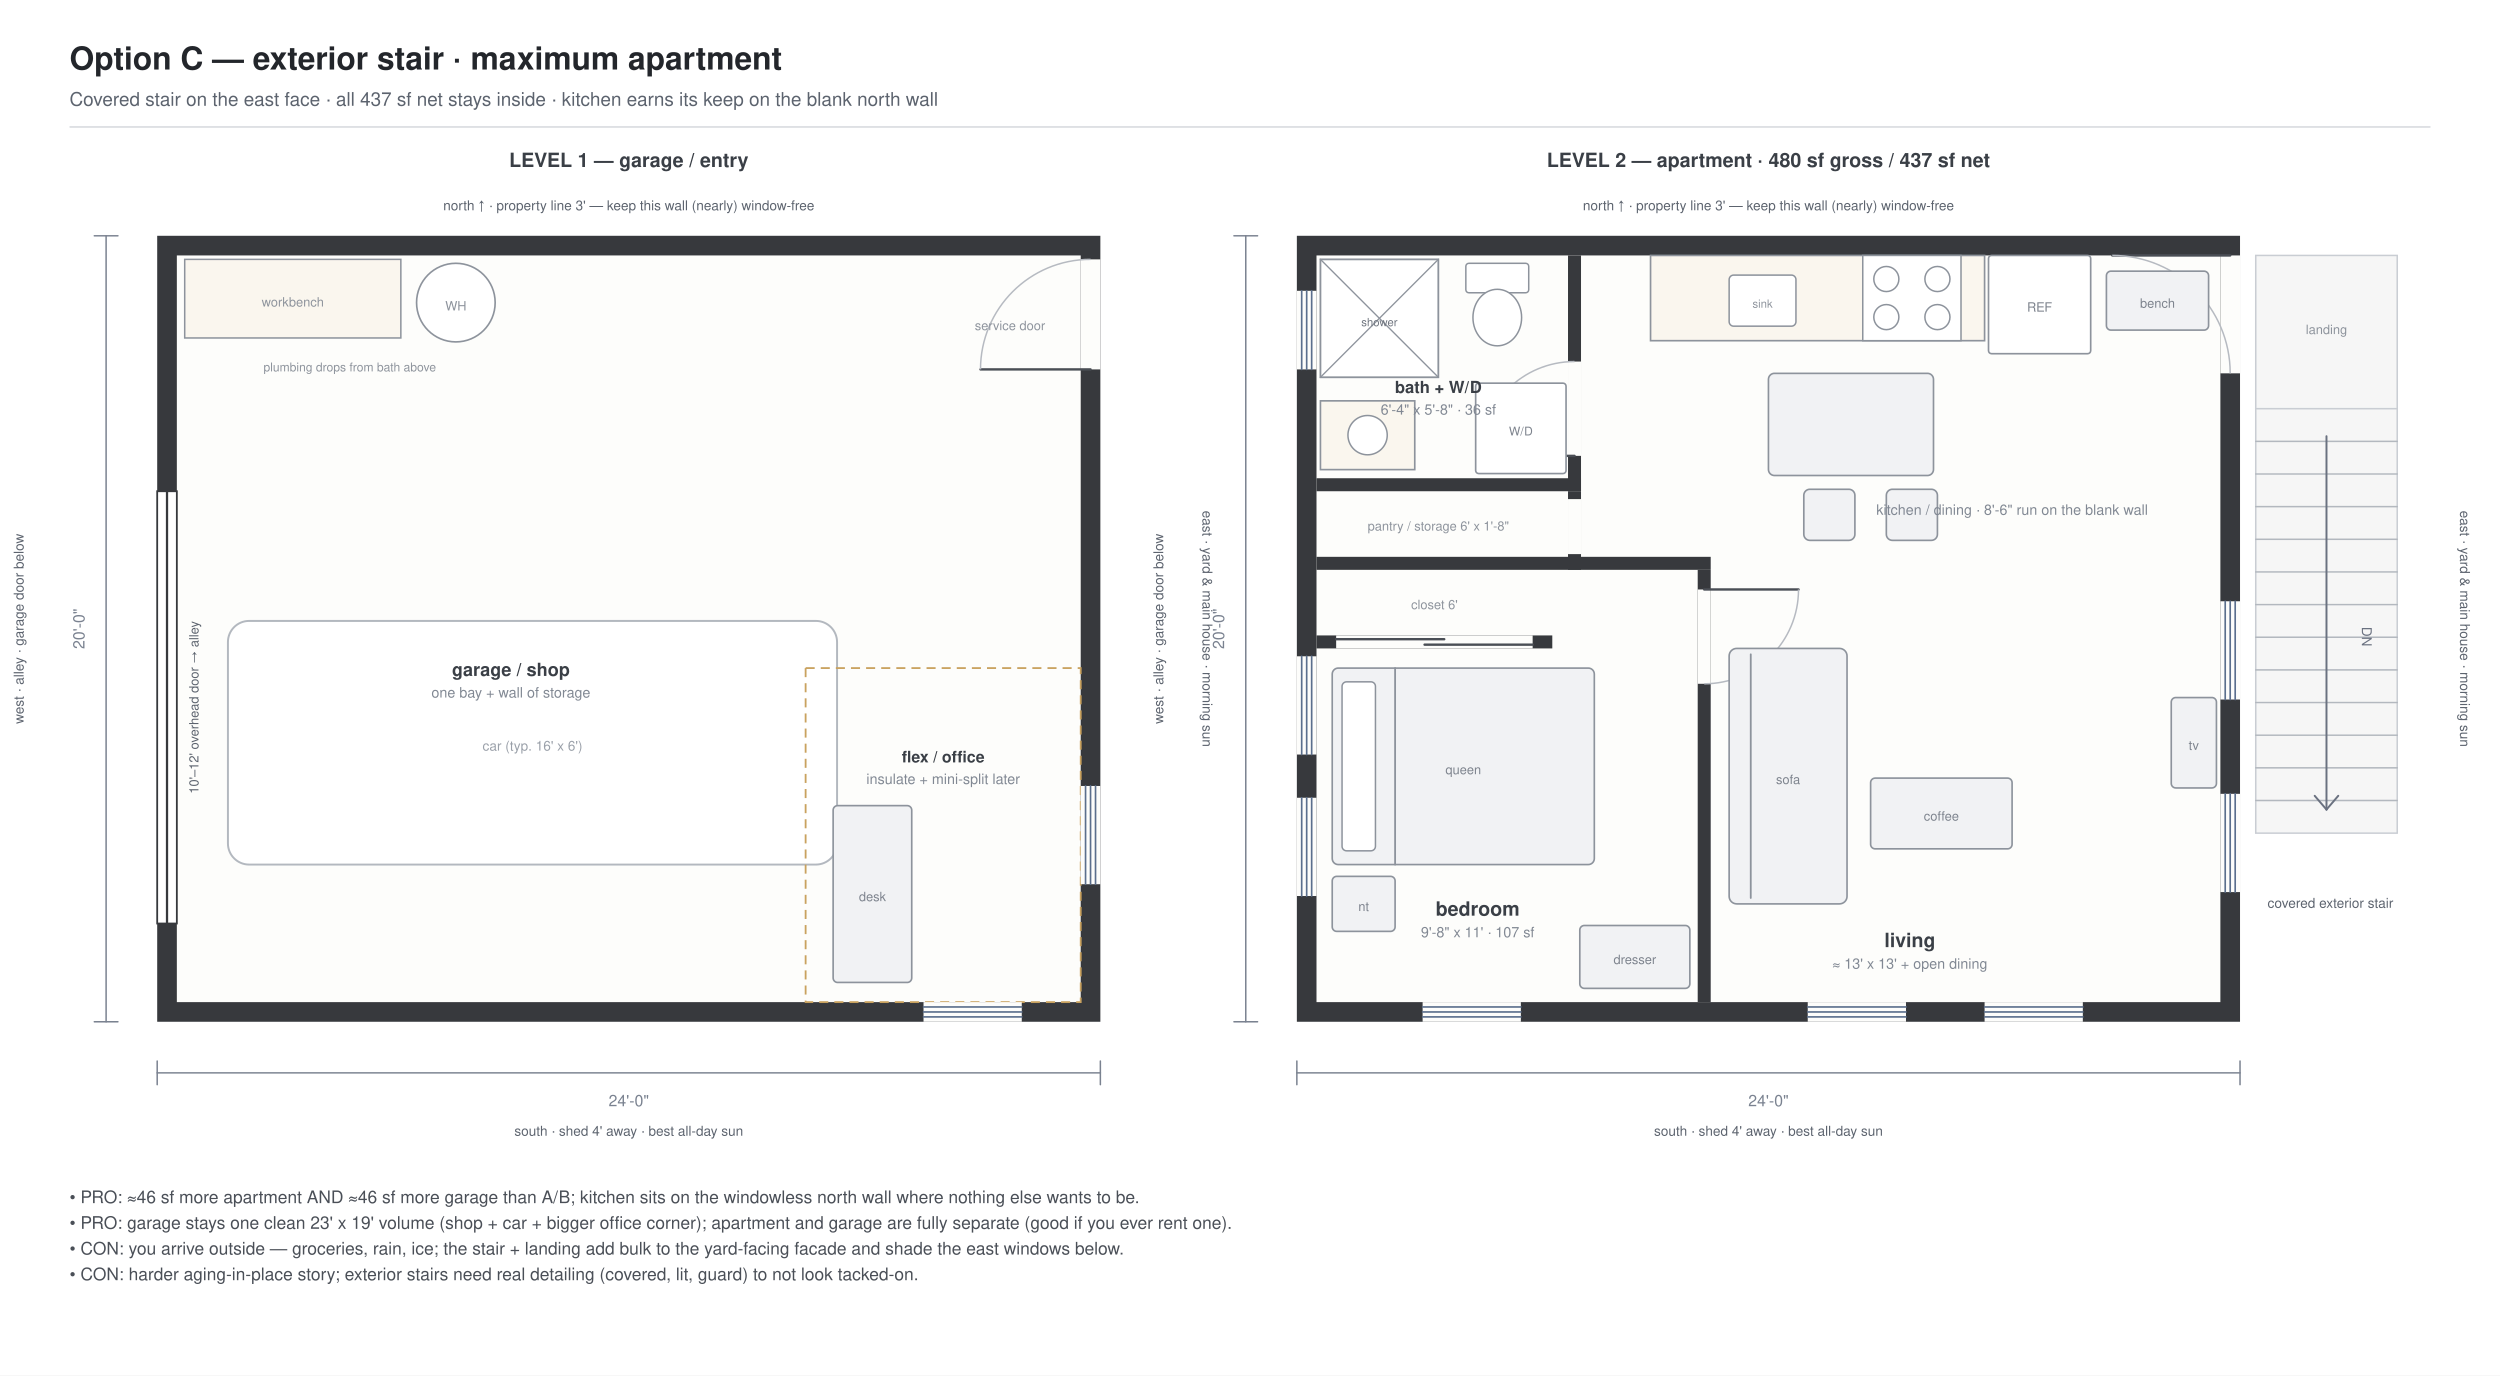
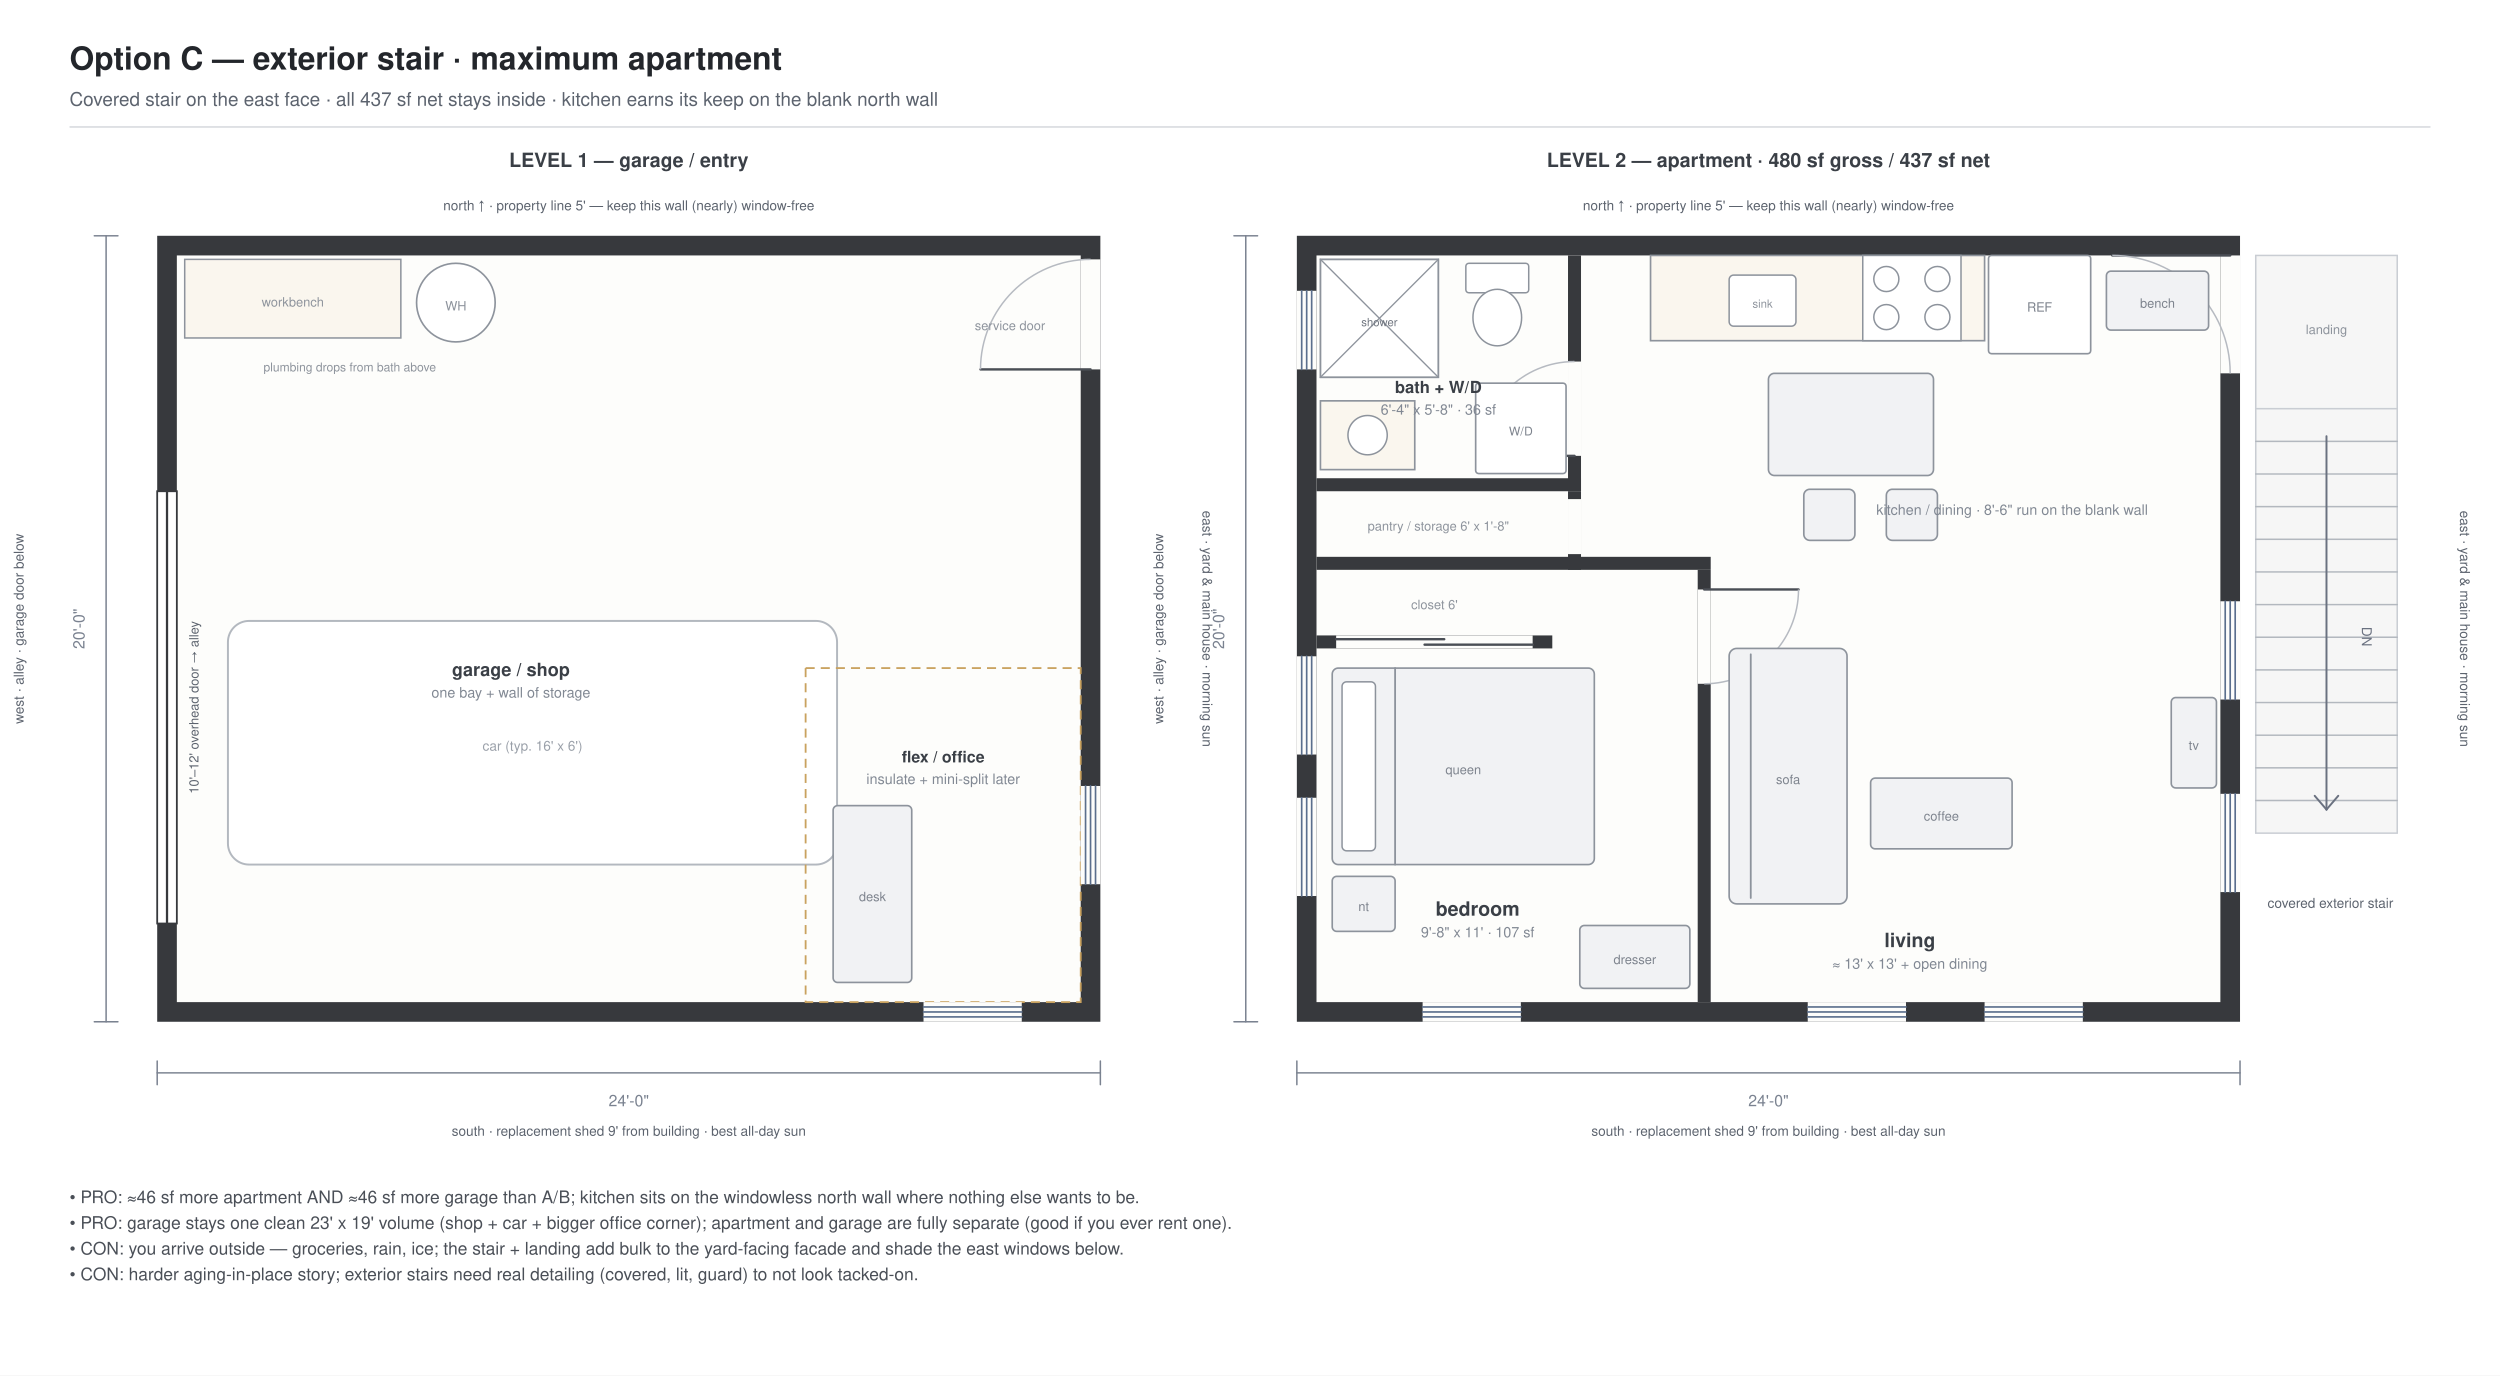
<svg xmlns="http://www.w3.org/2000/svg" width="1654" height="910" viewBox="0 0 1654 910" preserveAspectRatio="xMinYMin meet">
  <rect width="1654" height="910" fill="#ffffff" />
  <text x="46" y="46" font-size="21" font-weight="bold" fill="#23262b" font-family="Helvetica,Arial,sans-serif">Option C — exterior stair · maximum apartment</text>
  <text x="46" y="70" font-size="12.5" fill="#5c636e" font-family="Helvetica,Arial,sans-serif">Covered stair on the east face · all 437 sf net stays inside · kitchen earns its keep on the blank north wall</text>
  <line x1="46" y1="84" x2="1608" y2="84" stroke="#d5d8dd" stroke-width="1" />
  <rect x="117.0" y="169.0" width="598.0" height="494.0" rx="0" fill="#f2f2ef" stroke="none" stroke-width="1.0" opacity="1.0" />
  <rect x="117.0" y="169.0" width="598.0" height="91.0" rx="0" fill="#e9e7f5" stroke="none" stroke-width="1.0" opacity="1.0" />
  <rect x="104.0" y="156.0" width="624.0" height="520.0" rx="0" fill="#37393d" stroke="none" stroke-width="1.0" opacity="1.0" />
  <rect x="117.0" y="169.0" width="598.0" height="494.0" rx="0" fill="#fdfdfb" stroke="none" stroke-width="1.0" opacity="1.0" />
  <rect x="122.2" y="171.6" width="143.0" height="52.0" rx="0" fill="#faf6ee" stroke="#8d939c" stroke-width="1" opacity="1.0" />
  <text x="193.7" y="202.8" font-size="8.5" font-weight="normal" fill="#8d939c" text-anchor="middle" font-family="Helvetica,Arial,sans-serif">workbench</text>
  <circle cx="301.6" cy="200.2" r="26.0" fill="#fff" stroke="#8d939c" stroke-width="1.1" />
  <text x="301.6" y="205.4" font-size="8.5" font-weight="normal" fill="#8d939c" text-anchor="middle" font-family="Helvetica,Arial,sans-serif">WH</text>
  <text x="231.4" y="245.7" font-size="8" font-weight="normal" fill="#8d939c" text-anchor="middle" font-family="Helvetica,Arial,sans-serif">plumbing drops from bath above</text>
  <rect x="715.0" y="171.6" width="13.0" height="72.8" rx="0" fill="#fdfdfb" stroke="none" stroke-width="1.0" opacity="1.0" />
  <line x1="721.5" y1="244.4" x2="648.7" y2="244.4" stroke="#4a4e55" stroke-width="1.6" stroke-linecap="round" />
  <path d="M 721.5 171.6 A 72.8 72.8 0 0 0 648.7 244.4" fill="none" stroke="#b6bac1" stroke-width="1" />
  <text x="668.2" y="218.4" font-size="8.5" font-weight="normal" fill="#8d939c" text-anchor="middle" font-family="Helvetica,Arial,sans-serif">service door</text>
  <rect x="150.8" y="410.8" width="403.0" height="161.2" rx="14" fill="#fff" stroke="#b3b8bf" stroke-width="1.3" opacity="1.0" />
  <text x="352.3" y="496.6" font-size="9" font-weight="normal" fill="#9aa0a9" text-anchor="middle" font-family="Helvetica,Arial,sans-serif">car (typ. 16' x 6')</text>
  <rect x="104.0" y="325.0" width="13.0" height="286.0" rx="0" fill="#fff" stroke="#37393d" stroke-width="1.2" opacity="1.0" />
  <line x1="110.5" y1="611.0" x2="110.5" y2="325.0" stroke="#37393d" stroke-width="1.5" stroke-linecap="round" />
  <text x="131.3" y="468.0" font-size="8.5" font-weight="normal" fill="#5c636e" text-anchor="middle" font-family="Helvetica,Arial,sans-serif" transform="rotate(-90 131.3 468.0)">10'–12' overhead door → alley</text>
  <rect x="533.0" y="442.0" width="182.0" height="221.0" rx="0" fill="none" stroke="#c9a25f" stroke-width="1.2" stroke-dasharray="6 4" opacity="1.0" />
  <rect x="551.2" y="533.0" width="52.0" height="117.0" rx="3" fill="#f1f2f4" stroke="#8d939c" stroke-width="1.1" opacity="1.0" />
  <text x="577.2" y="596.2" font-size="8.5" font-weight="normal" fill="#7d838d" text-anchor="middle" font-family="Helvetica,Arial,sans-serif">desk</text>
  <text x="624.0" y="504.4" font-size="10.5" font-weight="bold" fill="#3a3f46" text-anchor="middle" font-family="Helvetica,Arial,sans-serif">flex / office</text>
  <text x="624.0" y="518.7" font-size="9.5" font-weight="normal" fill="#818893" text-anchor="middle" font-family="Helvetica,Arial,sans-serif">insulate + mini-split later</text>
  <rect x="611.0" y="663.0" width="65.0" height="13.0" rx="0" fill="#fdfdfb" stroke="none" stroke-width="1.0" opacity="1.0" />
  <line x1="611.0" y1="672.8" x2="676.0" y2="672.8" stroke="#5b6f8d" stroke-width="1.1" stroke-linecap="round" />
  <line x1="611.0" y1="669.5" x2="676.0" y2="669.5" stroke="#5b6f8d" stroke-width="1.1" stroke-linecap="round" />
  <line x1="611.0" y1="666.2" x2="676.0" y2="666.2" stroke="#5b6f8d" stroke-width="1.1" stroke-linecap="round" />
  <rect x="715.0" y="520.0" width="13.0" height="65.0" rx="0" fill="#fdfdfb" stroke="none" stroke-width="1.0" opacity="1.0" />
  <line x1="718.2" y1="585.0" x2="718.2" y2="520.0" stroke="#5b6f8d" stroke-width="1.1" stroke-linecap="round" />
  <line x1="721.5" y1="585.0" x2="721.5" y2="520.0" stroke="#5b6f8d" stroke-width="1.1" stroke-linecap="round" />
  <line x1="724.8" y1="585.0" x2="724.8" y2="520.0" stroke="#5b6f8d" stroke-width="1.1" stroke-linecap="round" />
  <text x="338.0" y="447.2" font-size="12" font-weight="bold" fill="#3a3f46" text-anchor="middle" font-family="Helvetica,Arial,sans-serif">garage / shop</text>
  <text x="338.0" y="461.5" font-size="9.5" font-weight="normal" fill="#818893" text-anchor="middle" font-family="Helvetica,Arial,sans-serif">one bay + wall of storage</text>
  <line x1="104.0" y1="709.8" x2="728.0" y2="709.8" stroke="#7a8290" stroke-width="1" stroke-linecap="round" />
  <line x1="104.0" y1="717.6" x2="104.0" y2="702.0" stroke="#7a8290" stroke-width="1" stroke-linecap="round" />
  <line x1="728.0" y1="717.6" x2="728.0" y2="702.0" stroke="#7a8290" stroke-width="1" stroke-linecap="round" />
  <text x="416.0" y="731.9" font-size="10.5" font-weight="normal" fill="#7a8290" text-anchor="middle" font-family="Helvetica,Arial,sans-serif">24'-0"</text>
  <line x1="70.2" y1="676.0" x2="70.2" y2="156.0" stroke="#7a8290" stroke-width="1" stroke-linecap="round" />
  <line x1="62.4" y1="676.0" x2="78.0" y2="676.0" stroke="#7a8290" stroke-width="1" stroke-linecap="round" />
  <line x1="62.4" y1="156.0" x2="78.0" y2="156.0" stroke="#7a8290" stroke-width="1" stroke-linecap="round" />
  <text x="55.9" y="416.0" font-size="10.5" font-weight="normal" fill="#7a8290" text-anchor="middle" font-family="Helvetica,Arial,sans-serif" transform="rotate(-90 55.9 416.0)">20'-0"</text>
  <text x="416.0" y="110.5" font-size="13" font-weight="bold" fill="#3a3f46" text-anchor="middle" font-family="Helvetica,Arial,sans-serif">LEVEL 1 — garage / entry</text>
-   <text x="416.0" y="139.1" font-size="9" font-weight="normal" fill="#5c636e" text-anchor="middle" font-family="Helvetica,Arial,sans-serif">north ↑ · property line 3' — keep this wall (nearly) window-free</text>
-   <text x="416.0" y="751.4" font-size="9" font-weight="normal" fill="#5c636e" text-anchor="middle" font-family="Helvetica,Arial,sans-serif">south · shed 4' away · best all-day sun</text>
+   <text x="416.0" y="139.1" font-size="9" font-weight="normal" fill="#5c636e" text-anchor="middle" font-family="Helvetica,Arial,sans-serif">north ↑ · property line 5' — keep this wall (nearly) window-free</text>
+   <text x="416.0" y="751.4" font-size="9" font-weight="normal" fill="#5c636e" text-anchor="middle" font-family="Helvetica,Arial,sans-serif">south · replacement shed 9' from building · best all-day sun</text>
  <text x="15.6" y="416.0" font-size="9" font-weight="normal" fill="#5c636e" text-anchor="middle" font-family="Helvetica,Arial,sans-serif" transform="rotate(-90 15.6 416.0)">west · alley · garage door below</text>
  <text x="795.6" y="416.0" font-size="9" font-weight="normal" fill="#5c636e" text-anchor="middle" font-family="Helvetica,Arial,sans-serif" transform="rotate(90 795.6 416.0)">east · yard &amp; main house · morning sun</text>
  <rect x="871.0" y="169.0" width="166.4" height="147.4" rx="0" fill="#e7f6ef" stroke="none" stroke-width="1.0" opacity="1.0" />
  <rect x="1037.4" y="169.0" width="431.6" height="147.4" rx="0" fill="#fdf3e3" stroke="none" stroke-width="1.0" opacity="1.0" />
  <rect x="871.0" y="377.0" width="252.2" height="286.0" rx="0" fill="#eaf1fa" stroke="none" stroke-width="1.0" opacity="1.0" />
  <rect x="871.0" y="377.0" width="156.0" height="43.4" rx="0" fill="#eaf1fa" stroke="none" stroke-width="1.0" opacity="1.0" />
  <rect x="871.0" y="325.0" width="166.4" height="43.4" rx="0" fill="#f3f0fa" stroke="none" stroke-width="1.0" opacity="1.0" />
  <rect x="1131.8" y="316.4" width="337.2" height="346.6" rx="0" fill="#fbeeec" stroke="none" stroke-width="1.0" opacity="1.0" />
  <rect x="1492.4" y="169.0" width="93.6" height="101.4" rx="0" fill="#f6f6f6" stroke="#c9cdd3" stroke-width="1" opacity="1.0" />
  <rect x="1492.4" y="270.4" width="93.6" height="280.8" rx="0" fill="#f6f6f6" stroke="#c9cdd3" stroke-width="1" opacity="1.0" />
  <rect x="858.0" y="156.0" width="624.0" height="520.0" rx="0" fill="#37393d" stroke="none" stroke-width="1.0" opacity="1.0" />
  <rect x="871.0" y="169.0" width="598.0" height="494.0" rx="0" fill="#fdfdfb" stroke="none" stroke-width="1.0" opacity="1.0" />
  <rect x="871.0" y="316.4" width="175.0" height="8.6" rx="0" fill="#37393d" stroke="none" stroke-width="1.0" opacity="1.0" />
  <rect x="1037.4" y="169.0" width="8.6" height="156.0" rx="0" fill="#37393d" stroke="none" stroke-width="1.0" opacity="1.0" />
  <rect x="1123.2" y="377.0" width="8.6" height="286.0" rx="0" fill="#37393d" stroke="none" stroke-width="1.0" opacity="1.0" />
  <rect x="871.0" y="368.4" width="260.8" height="8.6" rx="0" fill="#37393d" stroke="none" stroke-width="1.0" opacity="1.0" />
  <rect x="871.0" y="420.4" width="156.0" height="8.6" rx="0" fill="#37393d" stroke="none" stroke-width="1.0" opacity="1.0" />
  <rect x="1037.4" y="325.0" width="8.6" height="52.0" rx="0" fill="#37393d" stroke="none" stroke-width="1.0" opacity="1.0" />
  <text x="1539.2" y="221.0" font-size="8.5" font-weight="normal" fill="#8d939c" text-anchor="middle" font-family="Helvetica,Arial,sans-serif">landing</text>
  <line x1="1492.4" y1="529.6" x2="1586.0" y2="529.6" stroke="#b3b8bf" stroke-width="1" stroke-linecap="round" />
  <line x1="1492.4" y1="508.0" x2="1586.0" y2="508.0" stroke="#b3b8bf" stroke-width="1" stroke-linecap="round" />
  <line x1="1492.4" y1="486.4" x2="1586.0" y2="486.4" stroke="#b3b8bf" stroke-width="1" stroke-linecap="round" />
  <line x1="1492.4" y1="464.8" x2="1586.0" y2="464.8" stroke="#b3b8bf" stroke-width="1" stroke-linecap="round" />
  <line x1="1492.4" y1="443.2" x2="1586.0" y2="443.2" stroke="#b3b8bf" stroke-width="1" stroke-linecap="round" />
  <line x1="1492.4" y1="421.6" x2="1586.0" y2="421.6" stroke="#b3b8bf" stroke-width="1" stroke-linecap="round" />
  <line x1="1492.4" y1="400.0" x2="1586.0" y2="400.0" stroke="#b3b8bf" stroke-width="1" stroke-linecap="round" />
  <line x1="1492.4" y1="378.4" x2="1586.0" y2="378.4" stroke="#b3b8bf" stroke-width="1" stroke-linecap="round" />
  <line x1="1492.4" y1="356.8" x2="1586.0" y2="356.8" stroke="#b3b8bf" stroke-width="1" stroke-linecap="round" />
  <line x1="1492.4" y1="335.2" x2="1586.0" y2="335.2" stroke="#b3b8bf" stroke-width="1" stroke-linecap="round" />
  <line x1="1492.4" y1="313.6" x2="1586.0" y2="313.6" stroke="#b3b8bf" stroke-width="1" stroke-linecap="round" />
  <line x1="1492.4" y1="292.0" x2="1586.0" y2="292.0" stroke="#b3b8bf" stroke-width="1" stroke-linecap="round" />
  <line x1="1539.2" y1="535.6" x2="1539.2" y2="288.6" stroke="#6a7180" stroke-width="1.3" stroke-linecap="round" />
  <line x1="1539.2" y1="535.6" x2="1531.4" y2="526.5" stroke="#6a7180" stroke-width="1.3" stroke-linecap="round" />
  <line x1="1539.2" y1="535.6" x2="1547.0" y2="526.5" stroke="#6a7180" stroke-width="1.3" stroke-linecap="round" />
  <text x="1562.6" y="421.2" font-size="9" font-weight="normal" fill="#6a7180" text-anchor="middle" font-family="Helvetica,Arial,sans-serif" transform="rotate(90 1562.6 421.2)">DN</text>
  <text x="1541.8" y="600.6" font-size="9" font-weight="normal" fill="#5c636e" text-anchor="middle" font-family="Helvetica,Arial,sans-serif">covered exterior stair</text>
  <rect x="1037.4" y="239.2" width="8.6" height="62.4" rx="0" fill="#fdfdfb" stroke="none" stroke-width="1.0" opacity="1.0" />
  <line x1="1041.7" y1="301.6" x2="979.3" y2="301.6" stroke="#4a4e55" stroke-width="1.6" stroke-linecap="round" />
  <path d="M 1041.7 239.2 A 62.4 62.4 0 0 0 979.3 301.6" fill="none" stroke="#b6bac1" stroke-width="1" />
  <rect x="873.6" y="171.6" width="78.0" height="78.0" rx="0" fill="#fff" stroke="#8d939c" stroke-width="1.2" opacity="1.0" />
  <line x1="873.6" y1="249.6" x2="951.6" y2="171.6" stroke="#8d939c" stroke-width="0.9" stroke-linecap="round" />
  <line x1="873.6" y1="171.6" x2="951.6" y2="249.6" stroke="#8d939c" stroke-width="0.9" stroke-linecap="round" />
  <text x="912.6" y="215.8" font-size="7.5" font-weight="normal" fill="#6e747e" text-anchor="middle" font-family="Helvetica,Arial,sans-serif">shower</text>
  <rect x="969.8" y="174.2" width="41.6" height="19.5" rx="2" fill="#fff" stroke="#8d939c" stroke-width="1" opacity="1.0" />
  <ellipse cx="990.6" cy="210.1" rx="16.1" ry="18.7" fill="#fff" stroke="#8d939c" stroke-width="1" />
  <rect x="873.6" y="265.2" width="62.4" height="45.5" rx="0" fill="#faf6ee" stroke="#8d939c" stroke-width="1.1" opacity="1.0" />
  <circle cx="904.8" cy="287.9" r="13.0" fill="#fff" stroke="#8d939c" stroke-width="1" />
  <rect x="976.3" y="253.5" width="59.8" height="59.8" rx="2" fill="#fff" stroke="#8d939c" stroke-width="1.1" opacity="1.0" />
  <text x="1006.2" y="288.1" font-size="8" font-weight="normal" fill="#7d838d" text-anchor="middle" font-family="Helvetica,Arial,sans-serif">W/D</text>
  <rect x="858.0" y="192.4" width="13.0" height="52.0" rx="0" fill="#fdfdfb" stroke="none" stroke-width="1.0" opacity="1.0" />
  <line x1="861.2" y1="244.4" x2="861.2" y2="192.4" stroke="#5b6f8d" stroke-width="1.1" stroke-linecap="round" />
  <line x1="864.5" y1="244.4" x2="864.5" y2="192.4" stroke="#5b6f8d" stroke-width="1.1" stroke-linecap="round" />
  <line x1="867.8" y1="244.4" x2="867.8" y2="192.4" stroke="#5b6f8d" stroke-width="1.1" stroke-linecap="round" />
  <text x="951.6" y="260.0" font-size="11" font-weight="bold" fill="#3a3f46" text-anchor="middle" font-family="Helvetica,Arial,sans-serif">bath + W/D</text>
  <text x="951.6" y="274.3" font-size="9.5" font-weight="normal" fill="#818893" text-anchor="middle" font-family="Helvetica,Arial,sans-serif">6'-4" x 5'-8" · 36 sf</text>
  <rect x="1469.0" y="169.0" width="13.0" height="78.0" rx="0" fill="#fdfdfb" stroke="none" stroke-width="1.0" opacity="1.0" />
  <line x1="1475.5" y1="169.0" x2="1397.5" y2="169.0" stroke="#4a4e55" stroke-width="1.6" stroke-linecap="round" />
  <path d="M 1475.5 247.0 A 78.0 78.0 0 0 0 1397.5 169.0" fill="none" stroke="#b6bac1" stroke-width="1" />
  <rect x="1092.0" y="169.0" width="221.0" height="56.4" rx="0" fill="#faf6ee" stroke="#8d939c" stroke-width="1.1" opacity="1.0" />
  <rect x="1144.0" y="182.0" width="44.2" height="33.8" rx="3" fill="#fff" stroke="#8d939c" stroke-width="1" opacity="1.0" />
  <text x="1166.1" y="203.6" font-size="7.5" font-weight="normal" fill="#8d939c" text-anchor="middle" font-family="Helvetica,Arial,sans-serif">sink</text>
  <rect x="1232.4" y="169.0" width="65.0" height="56.4" rx="0" fill="#fff" stroke="#8d939c" stroke-width="1" opacity="1.0" />
  <circle cx="1248.0" cy="209.8" r="8.3" fill="none" stroke="#8d939c" stroke-width="1" />
  <circle cx="1248.0" cy="184.6" r="8.3" fill="none" stroke="#8d939c" stroke-width="1" />
  <circle cx="1281.8" cy="209.8" r="8.3" fill="none" stroke="#8d939c" stroke-width="1" />
  <circle cx="1281.8" cy="184.6" r="8.3" fill="none" stroke="#8d939c" stroke-width="1" />
  <rect x="1315.6" y="169.0" width="67.6" height="65.0" rx="2" fill="#fff" stroke="#8d939c" stroke-width="1.1" opacity="1.0" />
  <text x="1349.4" y="206.2" font-size="8.5" font-weight="normal" fill="#7d838d" text-anchor="middle" font-family="Helvetica,Arial,sans-serif">REF</text>
  <rect x="1393.6" y="179.4" width="67.6" height="39.0" rx="3" fill="#f1f2f4" stroke="#8d939c" stroke-width="1.1" opacity="1.0" />
  <text x="1427.4" y="203.6" font-size="8.5" font-weight="normal" fill="#7d838d" text-anchor="middle" font-family="Helvetica,Arial,sans-serif">bench</text>
  <rect x="1170.0" y="247.0" width="109.2" height="67.6" rx="4" fill="#f1f2f4" stroke="#8d939c" stroke-width="1.1" opacity="1.0" />
  <rect x="1193.4" y="323.7" width="33.8" height="33.8" rx="4" fill="#f1f2f4" stroke="#8d939c" stroke-width="1.1" opacity="1.0" />
  <rect x="1248.0" y="323.7" width="33.8" height="33.8" rx="4" fill="#f1f2f4" stroke="#8d939c" stroke-width="1.1" opacity="1.0" />
  <text x="1331.2" y="340.6" font-size="9.5" font-weight="normal" fill="#818893" text-anchor="middle" font-family="Helvetica,Arial,sans-serif">kitchen / dining · 8'-6" run on the blank wall</text>
  <rect x="1123.2" y="390.0" width="8.6" height="62.4" rx="0" fill="#fdfdfb" stroke="none" stroke-width="1.0" opacity="1.0" />
  <line x1="1127.5" y1="390.0" x2="1189.9" y2="390.0" stroke="#4a4e55" stroke-width="1.6" stroke-linecap="round" />
  <path d="M 1127.5 452.4 A 62.4 62.4 0 0 0 1189.9 390.0" fill="none" stroke="#b6bac1" stroke-width="1" />
  <rect x="884.0" y="420.4" width="130.0" height="8.6" rx="0" fill="#fdfdfb" stroke="none" stroke-width="1.0" opacity="1.0" />
  <line x1="884.0" y1="422.9" x2="955.5" y2="422.9" stroke="#4a4e55" stroke-width="1.6" stroke-linecap="round" />
  <line x1="942.5" y1="426.5" x2="1014.0" y2="426.5" stroke="#4a4e55" stroke-width="1.6" stroke-linecap="round" />
  <text x="949.0" y="403.0" font-size="8.5" font-weight="normal" fill="#8d939c" text-anchor="middle" font-family="Helvetica,Arial,sans-serif">closet 6'</text>
  <rect x="881.4" y="442.0" width="173.4" height="130.0" rx="4" fill="#f1f2f4" stroke="#8d939c" stroke-width="1.1" opacity="1.0" />
  <rect x="887.9" y="451.1" width="22.1" height="111.8" rx="3" fill="#fff" stroke="#8d939c" stroke-width="1" opacity="1.0" />
  <line x1="923.0" y1="572.0" x2="923.0" y2="442.0" stroke="#8d939c" stroke-width="1.2" stroke-linecap="round" />
  <text x="968.1" y="512.2" font-size="8.5" font-weight="normal" fill="#7d838d" text-anchor="middle" font-family="Helvetica,Arial,sans-serif">queen</text>
  <rect x="881.4" y="579.8" width="41.6" height="36.4" rx="3" fill="#f1f2f4" stroke="#8d939c" stroke-width="1.1" opacity="1.0" />
  <text x="902.2" y="602.7" font-size="8.5" font-weight="normal" fill="#7d838d" text-anchor="middle" font-family="Helvetica,Arial,sans-serif">nt</text>
  <rect x="1045.2" y="612.3" width="72.8" height="41.6" rx="3" fill="#f1f2f4" stroke="#8d939c" stroke-width="1.1" opacity="1.0" />
  <text x="1081.6" y="637.8" font-size="8.5" font-weight="normal" fill="#7d838d" text-anchor="middle" font-family="Helvetica,Arial,sans-serif">dresser</text>
  <rect x="858.0" y="527.8" width="13.0" height="65.0" rx="0" fill="#fdfdfb" stroke="none" stroke-width="1.0" opacity="1.0" />
  <line x1="861.2" y1="592.8" x2="861.2" y2="527.8" stroke="#5b6f8d" stroke-width="1.1" stroke-linecap="round" />
  <line x1="864.5" y1="592.8" x2="864.5" y2="527.8" stroke="#5b6f8d" stroke-width="1.1" stroke-linecap="round" />
  <line x1="867.8" y1="592.8" x2="867.8" y2="527.8" stroke="#5b6f8d" stroke-width="1.1" stroke-linecap="round" />
  <rect x="858.0" y="434.2" width="13.0" height="65.0" rx="0" fill="#fdfdfb" stroke="none" stroke-width="1.0" opacity="1.0" />
  <line x1="861.2" y1="499.2" x2="861.2" y2="434.2" stroke="#5b6f8d" stroke-width="1.1" stroke-linecap="round" />
  <line x1="864.5" y1="499.2" x2="864.5" y2="434.2" stroke="#5b6f8d" stroke-width="1.1" stroke-linecap="round" />
  <line x1="867.8" y1="499.2" x2="867.8" y2="434.2" stroke="#5b6f8d" stroke-width="1.1" stroke-linecap="round" />
  <rect x="941.2" y="663.0" width="65.0" height="13.0" rx="0" fill="#fdfdfb" stroke="none" stroke-width="1.0" opacity="1.0" />
  <line x1="941.2" y1="672.8" x2="1006.2" y2="672.8" stroke="#5b6f8d" stroke-width="1.1" stroke-linecap="round" />
  <line x1="941.2" y1="669.5" x2="1006.2" y2="669.5" stroke="#5b6f8d" stroke-width="1.1" stroke-linecap="round" />
  <line x1="941.2" y1="666.2" x2="1006.2" y2="666.2" stroke="#5b6f8d" stroke-width="1.1" stroke-linecap="round" />
  <text x="977.6" y="605.8" font-size="13" font-weight="bold" fill="#3a3f46" text-anchor="middle" font-family="Helvetica,Arial,sans-serif">bedroom</text>
  <text x="977.6" y="620.1" font-size="9.5" font-weight="normal" fill="#818893" text-anchor="middle" font-family="Helvetica,Arial,sans-serif">9'-8" x 11' · 107 sf</text>
  <rect x="1037.4" y="330.2" width="8.6" height="36.4" rx="0" fill="#fdfdfb" stroke="none" stroke-width="1.0" opacity="1.0" />
  <text x="951.6" y="351.0" font-size="8.5" font-weight="normal" fill="#8d939c" text-anchor="middle" font-family="Helvetica,Arial,sans-serif">pantry / storage 6' x 1'-8"</text>
  <rect x="1144.0" y="429.0" width="78.0" height="169.0" rx="5" fill="#f1f2f4" stroke="#8d939c" stroke-width="1.1" opacity="1.0" />
  <line x1="1158.3" y1="594.1" x2="1158.3" y2="432.9" stroke="#8d939c" stroke-width="1.2" stroke-linecap="round" />
  <text x="1183.0" y="518.7" font-size="8.5" font-weight="normal" fill="#7d838d" text-anchor="middle" font-family="Helvetica,Arial,sans-serif">sofa</text>
  <rect x="1237.6" y="514.8" width="93.6" height="46.8" rx="3" fill="#f1f2f4" stroke="#8d939c" stroke-width="1.1" opacity="1.0" />
  <text x="1284.4" y="542.9" font-size="8.5" font-weight="normal" fill="#7d838d" text-anchor="middle" font-family="Helvetica,Arial,sans-serif">coffee</text>
  <rect x="1436.5" y="461.5" width="29.9" height="59.8" rx="3" fill="#f1f2f4" stroke="#8d939c" stroke-width="1.1" opacity="1.0" />
  <text x="1451.4" y="496.1" font-size="8.5" font-weight="normal" fill="#7d838d" text-anchor="middle" font-family="Helvetica,Arial,sans-serif">tv</text>
  <rect x="1469.0" y="525.2" width="13.0" height="65.0" rx="0" fill="#fdfdfb" stroke="none" stroke-width="1.0" opacity="1.0" />
  <line x1="1472.2" y1="590.2" x2="1472.2" y2="525.2" stroke="#5b6f8d" stroke-width="1.1" stroke-linecap="round" />
  <line x1="1475.5" y1="590.2" x2="1475.5" y2="525.2" stroke="#5b6f8d" stroke-width="1.1" stroke-linecap="round" />
  <line x1="1478.8" y1="590.2" x2="1478.8" y2="525.2" stroke="#5b6f8d" stroke-width="1.1" stroke-linecap="round" />
  <rect x="1469.0" y="397.8" width="13.0" height="65.0" rx="0" fill="#fdfdfb" stroke="none" stroke-width="1.0" opacity="1.0" />
  <line x1="1472.2" y1="462.8" x2="1472.2" y2="397.8" stroke="#5b6f8d" stroke-width="1.1" stroke-linecap="round" />
  <line x1="1475.5" y1="462.8" x2="1475.5" y2="397.8" stroke="#5b6f8d" stroke-width="1.1" stroke-linecap="round" />
  <line x1="1478.8" y1="462.8" x2="1478.8" y2="397.8" stroke="#5b6f8d" stroke-width="1.1" stroke-linecap="round" />
  <rect x="1196.0" y="663.0" width="65.0" height="13.0" rx="0" fill="#fdfdfb" stroke="none" stroke-width="1.0" opacity="1.0" />
  <line x1="1196.0" y1="672.8" x2="1261.0" y2="672.8" stroke="#5b6f8d" stroke-width="1.1" stroke-linecap="round" />
  <line x1="1196.0" y1="669.5" x2="1261.0" y2="669.5" stroke="#5b6f8d" stroke-width="1.1" stroke-linecap="round" />
  <line x1="1196.0" y1="666.2" x2="1261.0" y2="666.2" stroke="#5b6f8d" stroke-width="1.1" stroke-linecap="round" />
  <rect x="1313.0" y="663.0" width="65.0" height="13.0" rx="0" fill="#fdfdfb" stroke="none" stroke-width="1.0" opacity="1.0" />
  <line x1="1313.0" y1="672.8" x2="1378.0" y2="672.8" stroke="#5b6f8d" stroke-width="1.1" stroke-linecap="round" />
  <line x1="1313.0" y1="669.5" x2="1378.0" y2="669.5" stroke="#5b6f8d" stroke-width="1.1" stroke-linecap="round" />
  <line x1="1313.0" y1="666.2" x2="1378.0" y2="666.2" stroke="#5b6f8d" stroke-width="1.1" stroke-linecap="round" />
  <text x="1263.6" y="626.6" font-size="13" font-weight="bold" fill="#3a3f46" text-anchor="middle" font-family="Helvetica,Arial,sans-serif">living</text>
  <text x="1263.6" y="640.9" font-size="9.5" font-weight="normal" fill="#818893" text-anchor="middle" font-family="Helvetica,Arial,sans-serif">≈ 13' x 13' + open dining</text>
  <line x1="858.0" y1="709.8" x2="1482.0" y2="709.8" stroke="#7a8290" stroke-width="1" stroke-linecap="round" />
  <line x1="858.0" y1="717.6" x2="858.0" y2="702.0" stroke="#7a8290" stroke-width="1" stroke-linecap="round" />
  <line x1="1482.0" y1="717.6" x2="1482.0" y2="702.0" stroke="#7a8290" stroke-width="1" stroke-linecap="round" />
  <text x="1170.0" y="731.9" font-size="10.5" font-weight="normal" fill="#7a8290" text-anchor="middle" font-family="Helvetica,Arial,sans-serif">24'-0"</text>
  <line x1="824.2" y1="676.0" x2="824.2" y2="156.0" stroke="#7a8290" stroke-width="1" stroke-linecap="round" />
  <line x1="816.4" y1="676.0" x2="832.0" y2="676.0" stroke="#7a8290" stroke-width="1" stroke-linecap="round" />
  <line x1="816.4" y1="156.0" x2="832.0" y2="156.0" stroke="#7a8290" stroke-width="1" stroke-linecap="round" />
  <text x="809.9" y="416.0" font-size="10.5" font-weight="normal" fill="#7a8290" text-anchor="middle" font-family="Helvetica,Arial,sans-serif" transform="rotate(-90 809.9 416.0)">20'-0"</text>
  <text x="1170.0" y="110.5" font-size="13" font-weight="bold" fill="#3a3f46" text-anchor="middle" font-family="Helvetica,Arial,sans-serif">LEVEL 2 — apartment · 480 sf gross / 437 sf net</text>
-   <text x="1170.0" y="139.1" font-size="9" font-weight="normal" fill="#5c636e" text-anchor="middle" font-family="Helvetica,Arial,sans-serif">north ↑ · property line 3' — keep this wall (nearly) window-free</text>
-   <text x="1170.0" y="751.4" font-size="9" font-weight="normal" fill="#5c636e" text-anchor="middle" font-family="Helvetica,Arial,sans-serif">south · shed 4' away · best all-day sun</text>
+   <text x="1170.0" y="139.1" font-size="9" font-weight="normal" fill="#5c636e" text-anchor="middle" font-family="Helvetica,Arial,sans-serif">north ↑ · property line 5' — keep this wall (nearly) window-free</text>
+   <text x="1170.0" y="751.4" font-size="9" font-weight="normal" fill="#5c636e" text-anchor="middle" font-family="Helvetica,Arial,sans-serif">south · replacement shed 9' from building · best all-day sun</text>
  <text x="769.6" y="416.0" font-size="9" font-weight="normal" fill="#5c636e" text-anchor="middle" font-family="Helvetica,Arial,sans-serif" transform="rotate(-90 769.6 416.0)">west · alley · garage door below</text>
  <text x="1627.6" y="416.0" font-size="9" font-weight="normal" fill="#5c636e" text-anchor="middle" font-family="Helvetica,Arial,sans-serif" transform="rotate(90 1627.6 416.0)">east · yard &amp; main house · morning sun</text>
  <text x="46" y="796" font-size="11.5" fill="#4a4f57" font-family="Helvetica,Arial,sans-serif">• PRO: ≈46 sf more apartment AND ≈46 sf more garage than A/B; kitchen sits on the windowless north wall where nothing else wants to be.</text>
  <text x="46" y="813" font-size="11.5" fill="#4a4f57" font-family="Helvetica,Arial,sans-serif">• PRO: garage stays one clean 23' x 19' volume (shop + car + bigger office corner); apartment and garage are fully separate (good if you ever rent one).</text>
  <text x="46" y="830" font-size="11.5" fill="#4a4f57" font-family="Helvetica,Arial,sans-serif">• CON: you arrive outside — groceries, rain, ice; the stair + landing add bulk to the yard-facing facade and shade the east windows below.</text>
  <text x="46" y="847" font-size="11.5" fill="#4a4f57" font-family="Helvetica,Arial,sans-serif">• CON: harder aging-in-place story; exterior stairs need real detailing (covered, lit, guard) to not look tacked-on.</text>
</svg>
